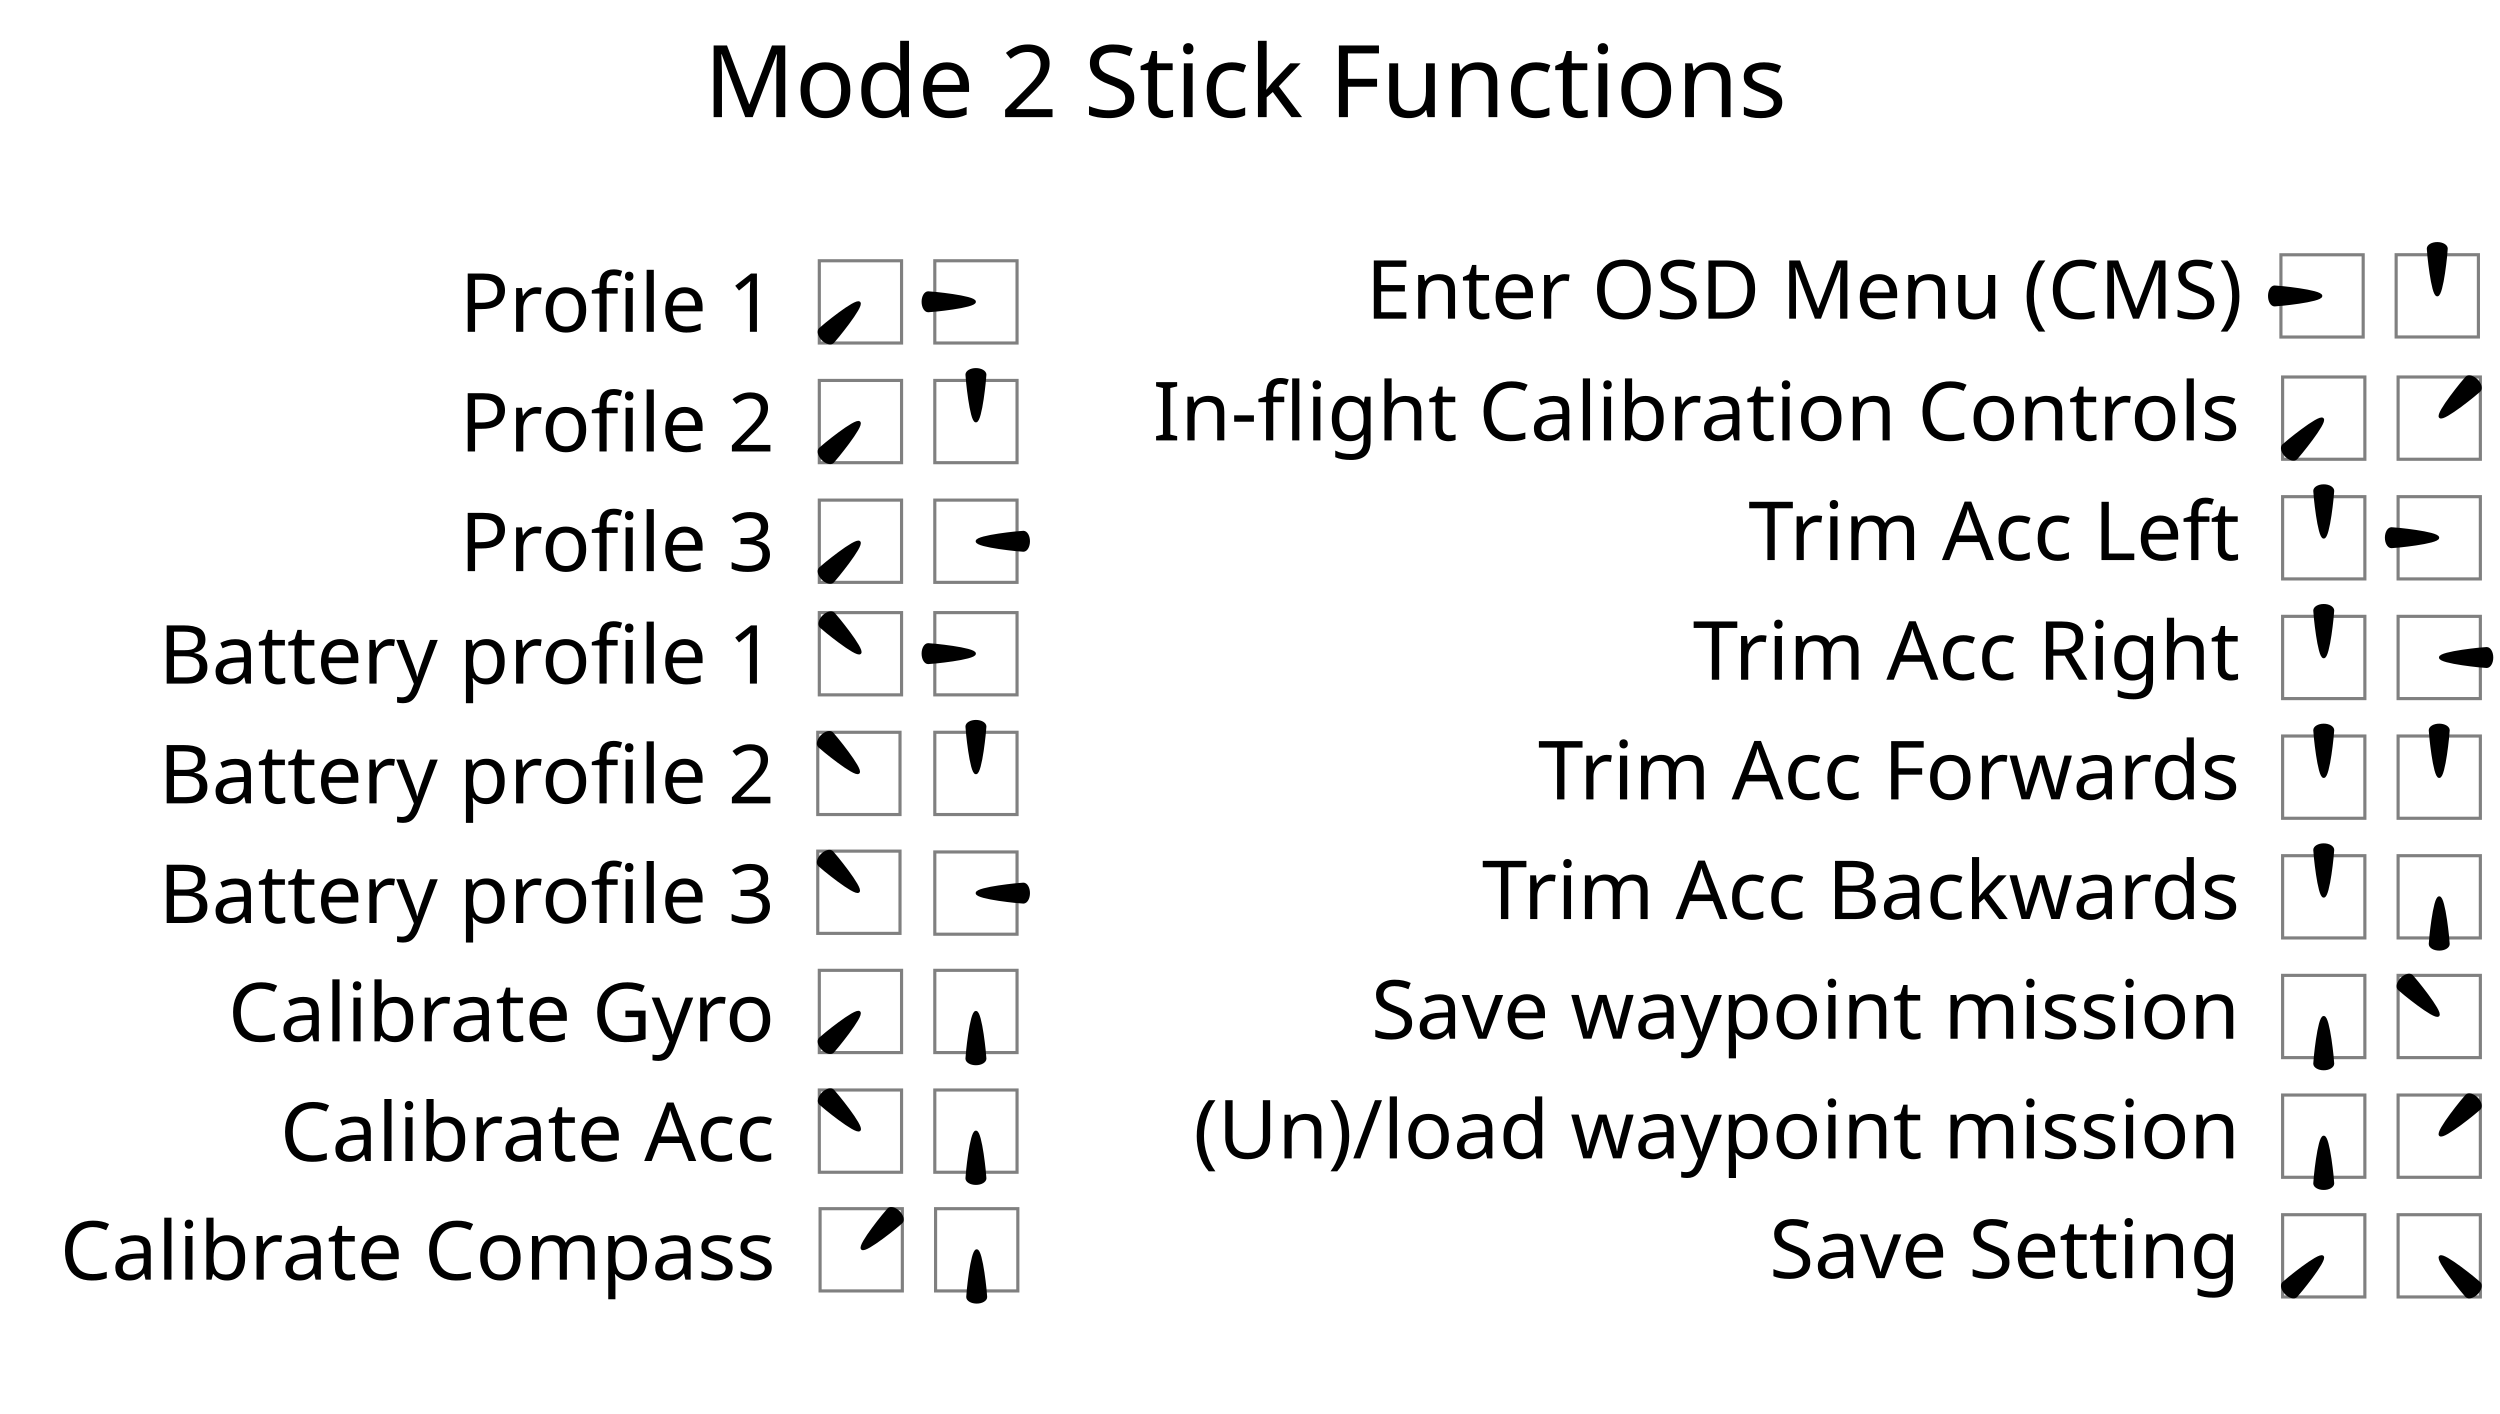
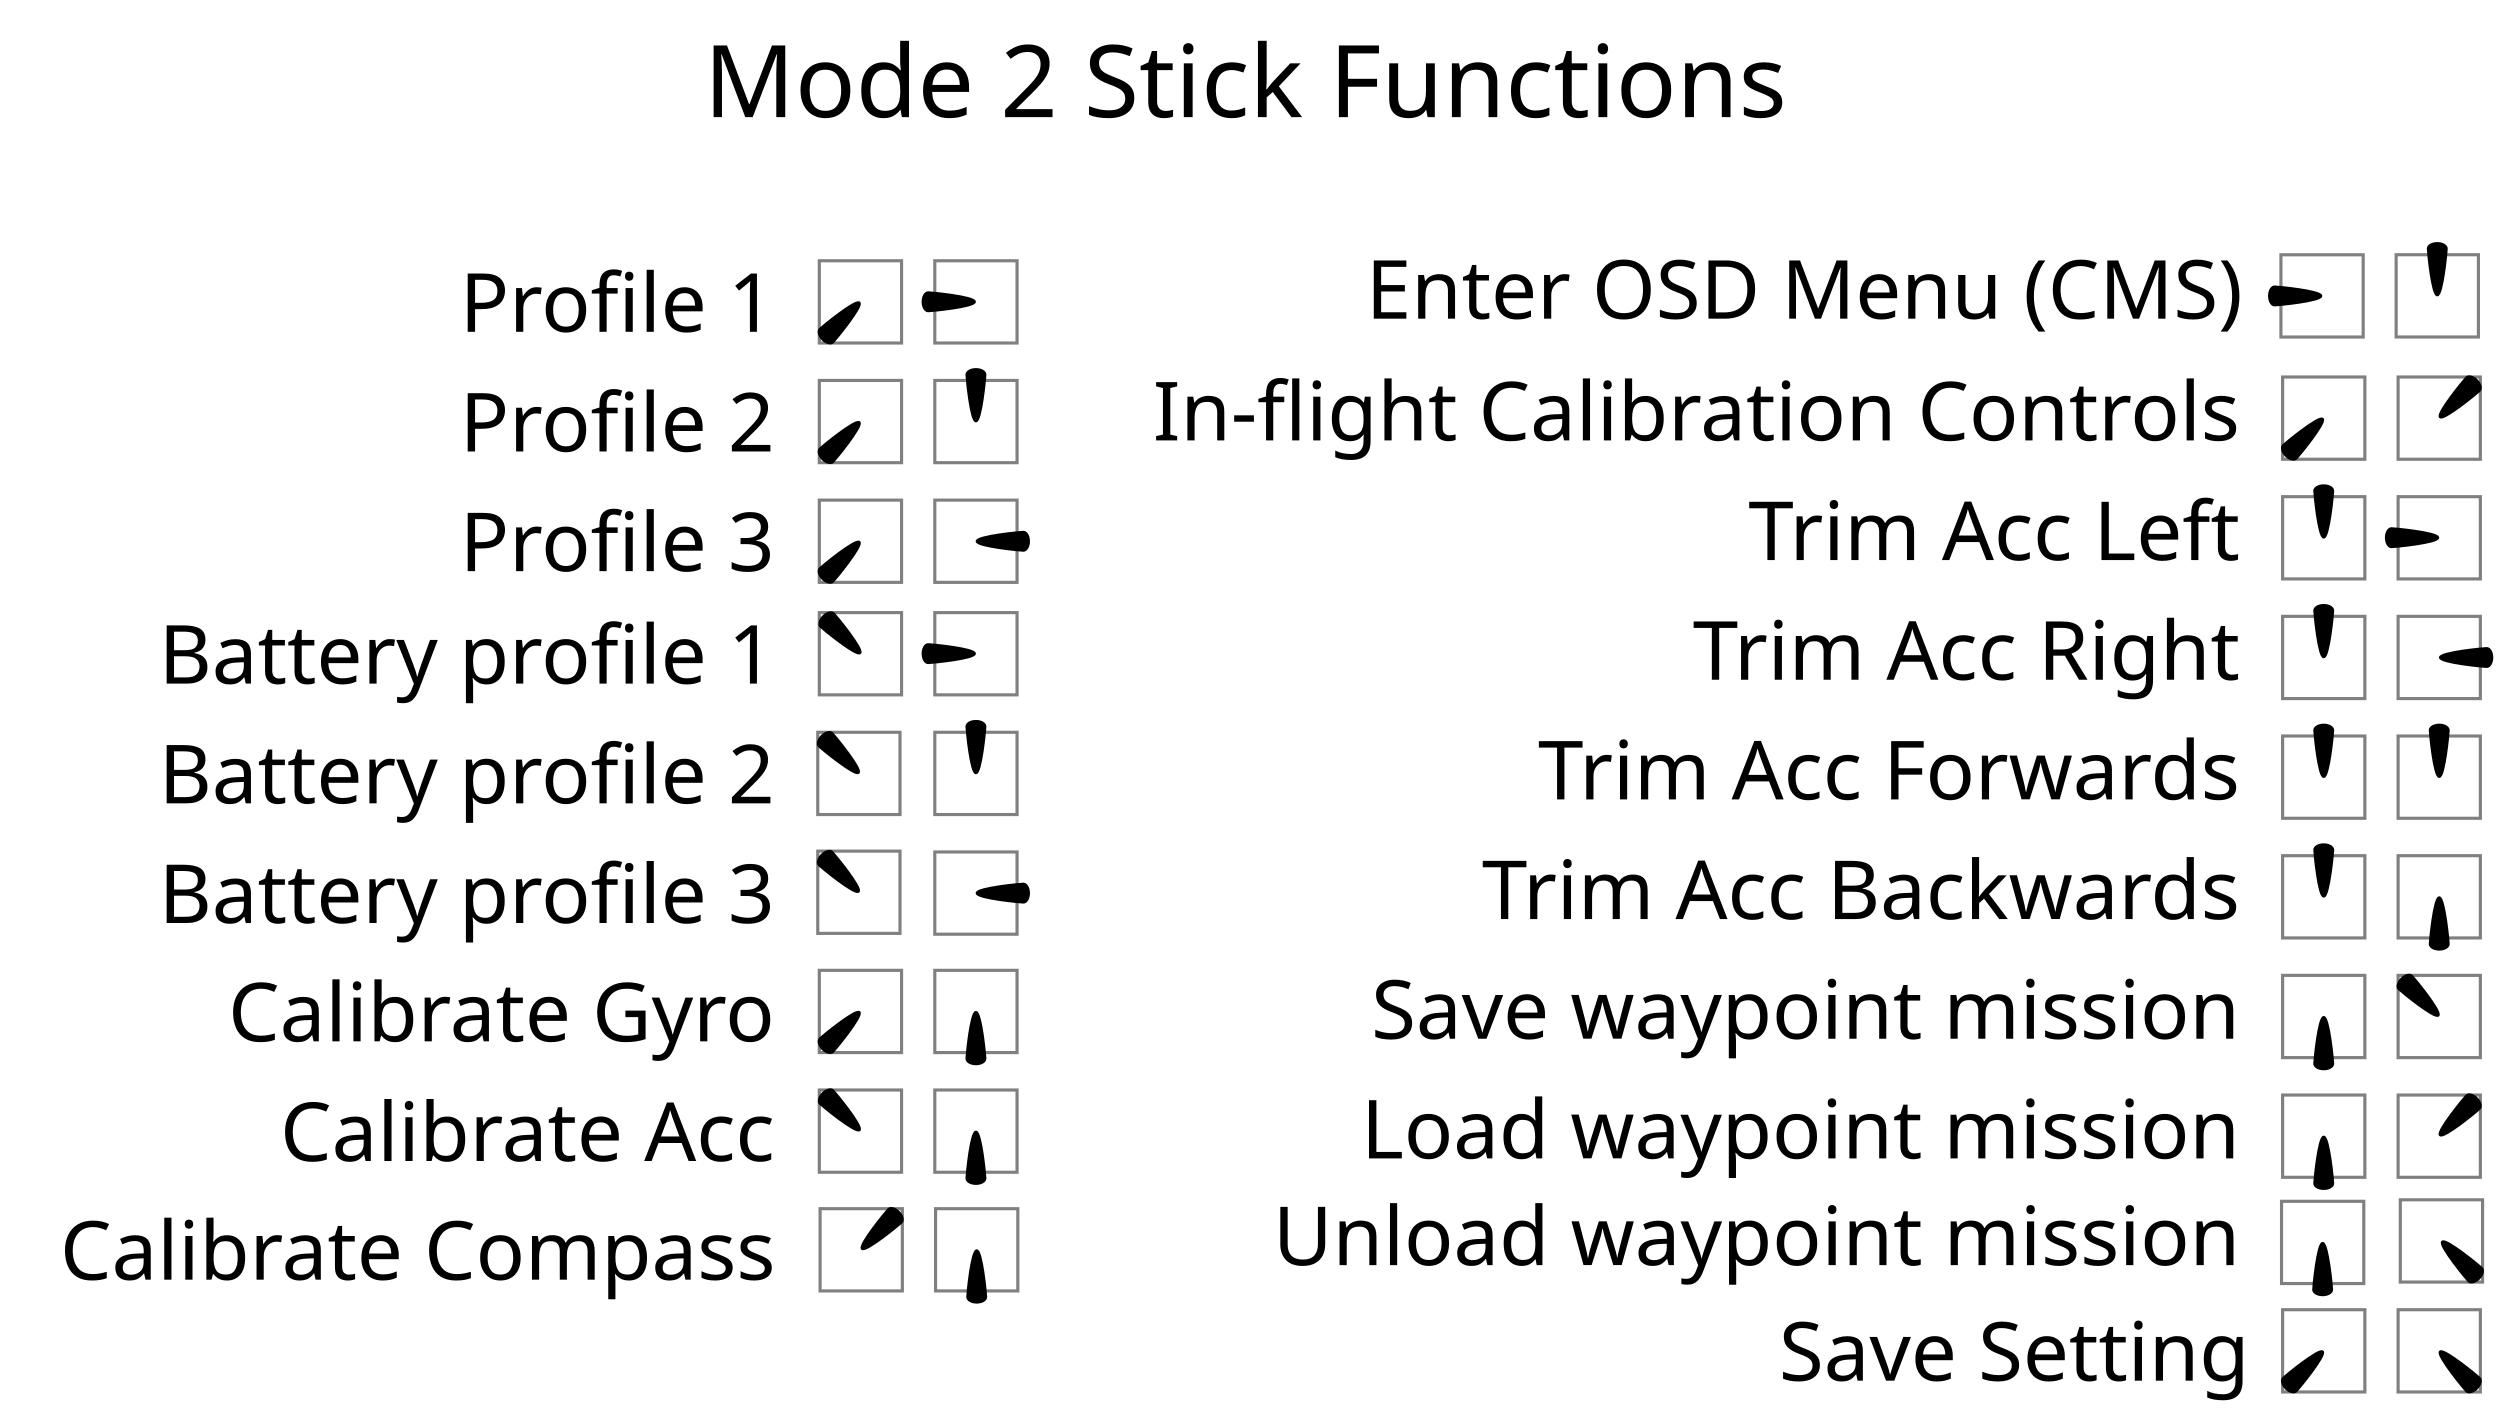
<svg xmlns="http://www.w3.org/2000/svg" width="2478.596mm" height="1400.984mm" viewBox="0 0 8782.428 4964.115" id="svg2" version="1.1">
  <defs id="defs4" />
  <g id="layer1" transform="translate(2203.319,2766.37)" style="display:inline" />
  <g id="layer2" style="display:inline" transform="translate(2203.319,3074.638)" />
  <g id="layer3" style="display:inline" transform="translate(2203.319,3074.638)" />
  <g style="display:inline" id="g4169" transform="translate(2203.319,3074.638)" />
  <g id="g4173" style="display:inline" transform="translate(2203.319,3074.638)" />
  <g style="display:inline" id="g4177" transform="translate(2203.319,3074.638)" />
  <g id="g4181" style="display:inline" transform="translate(2203.319,3074.638)" />
  <g style="display:inline" id="g4161" transform="translate(2203.319,3074.638)" />
  <g id="g4165" style="display:inline" transform="translate(2203.319,3074.638)" />
  <g id="g4157" style="display:inline" transform="translate(2203.319,3074.638)">
    <rect ry="0" y="-2158.582" x="674.892" height="288.943" width="288.943" id="rect4667" style="display:inline;opacity:1;fill:none;fill-opacity:1;stroke:#808080;stroke-width:11.057;stroke-miterlimit:4;stroke-dasharray:none;stroke-opacity:1" />
    <path style="display:inline;opacity:1;fill:#000000;fill-opacity:1;stroke:#000000;stroke-width:8.078;stroke-miterlimit:4;stroke-dasharray:none;stroke-opacity:1" d="m 723.11,-1872.374 c -7.476,7.476 -23.915,3.159 -36.716,-9.643 -12.802,-12.802 -17.119,-29.24 -9.643,-36.716 7.476,-7.476 126.057,-105.302 138.859,-92.5 12.802,12.802 -85.024,131.383 -92.5,138.859 z" id="path4673" />
    <rect style="display:inline;opacity:1;fill:none;fill-opacity:1;stroke:#808080;stroke-width:11.057;stroke-miterlimit:4;stroke-dasharray:none;stroke-opacity:1" id="rect4689" width="288.943" height="288.943" x="1080.607" y="-2158.582" ry="0" />
    <path style="display:inline;opacity:1;fill:#000000;fill-opacity:1;stroke:#000000;stroke-width:8.078;stroke-miterlimit:4;stroke-dasharray:none;stroke-opacity:1" d="m 1057.388,-1981.696 c -10.573,0 -19.144,-14.677 -19.144,-32.781 0,-18.104 8.571,-32.781 19.144,-32.781 10.573,0 163.596,14.677 163.596,32.781 0,18.104 -153.023,32.781 -163.596,32.781 z" id="path4705" />
    <text id="text4709" y="-1909.102" x="533.558" style="font-style:normal;font-weight:normal;line-height:0%;font-family:sans-serif;letter-spacing:0px;word-spacing:0px;fill:#000000;fill-opacity:1;stroke:none;stroke-width:1px;stroke-linecap:butt;stroke-linejoin:miter;stroke-opacity:1" xml:space="preserve">
      <tspan style="font-size:286.599px;line-height:1.25;text-align:end;text-anchor:end" id="tspan4711" y="-1909.102" x="533.558">Profile 1</tspan>
    </text>
    <rect style="display:inline;opacity:1;fill:none;fill-opacity:1;stroke:#808080;stroke-width:11.057;stroke-miterlimit:4;stroke-dasharray:none;stroke-opacity:1" id="rect4719" width="288.943" height="288.943" x="674.892" y="-1738.175" ry="0" />
    <path id="path4725" d="m 723.11,-1451.965 c -7.476,7.476 -23.915,3.159 -36.716,-9.643 -12.802,-12.802 -17.119,-29.24 -9.643,-36.716 7.476,-7.476 126.057,-105.302 138.859,-92.5 12.802,12.802 -85.024,131.383 -92.5,138.859 z" style="display:inline;opacity:1;fill:#000000;fill-opacity:1;stroke:#000000;stroke-width:8.078;stroke-miterlimit:4;stroke-dasharray:none;stroke-opacity:1" />
    <rect ry="0" y="-1738.175" x="1080.607" height="288.943" width="288.943" id="rect4741" style="display:inline;opacity:1;fill:none;fill-opacity:1;stroke:#808080;stroke-width:11.057;stroke-miterlimit:4;stroke-dasharray:none;stroke-opacity:1" />
    <path style="opacity:1;fill:#000000;fill-opacity:1;stroke:#000000;stroke-width:8.078;stroke-miterlimit:4;stroke-dasharray:none;stroke-opacity:1" d="m 1257.859,-1758.416 c 0,-10.573 -14.677,-19.144 -32.781,-19.144 -18.104,0 -32.781,8.571 -32.781,19.144 0,10.573 14.677,163.596 32.781,163.596 18.104,0 32.781,-153.023 32.781,-163.596 z" id="path4759" />
    <text xml:space="preserve" style="font-style:normal;font-weight:normal;line-height:0%;font-family:sans-serif;letter-spacing:0px;word-spacing:0px;fill:#000000;fill-opacity:1;stroke:none;stroke-width:1px;stroke-linecap:butt;stroke-linejoin:miter;stroke-opacity:1" x="533.558" y="-1488.694" id="text4761">
      <tspan x="533.558" y="-1488.694" id="tspan4763" style="font-size:286.599px;line-height:1.25;text-align:end;text-anchor:end">Profile 2</tspan>
    </text>
    <rect ry="0" y="-1317.766" x="674.892" height="288.943" width="288.943" id="rect4771" style="display:inline;opacity:1;fill:none;fill-opacity:1;stroke:#808080;stroke-width:11.057;stroke-miterlimit:4;stroke-dasharray:none;stroke-opacity:1" />
    <path style="display:inline;opacity:1;fill:#000000;fill-opacity:1;stroke:#000000;stroke-width:8.078;stroke-miterlimit:4;stroke-dasharray:none;stroke-opacity:1" d="m 723.11,-1031.557 c -7.476,7.476 -23.915,3.159 -36.716,-9.643 -12.802,-12.802 -17.119,-29.24 -9.643,-36.716 7.476,-7.476 126.057,-105.302 138.859,-92.5 12.802,12.802 -85.024,131.383 -92.5,138.859 z" id="path4777" />
    <rect style="display:inline;opacity:1;fill:none;fill-opacity:1;stroke:#808080;stroke-width:11.057;stroke-miterlimit:4;stroke-dasharray:none;stroke-opacity:1" id="rect4793" width="288.943" height="288.943" x="1080.607" y="-1317.766" ry="0" />
    <path id="path4807" d="m 1391.749,-1205.936 c 10.573,0 19.144,14.677 19.144,32.781 0,18.104 -8.571,32.781 -19.144,32.781 -10.573,10e-5 -163.596,-14.677 -163.596,-32.781 0,-18.104 153.023,-32.781 163.596,-32.781 z" style="display:inline;opacity:1;fill:#000000;fill-opacity:1;stroke:#000000;stroke-width:8.078;stroke-miterlimit:4;stroke-dasharray:none;stroke-opacity:1" />
    <text id="text4813" y="-1068.286" x="533.558" style="font-style:normal;font-weight:normal;line-height:0%;font-family:sans-serif;letter-spacing:0px;word-spacing:0px;fill:#000000;fill-opacity:1;stroke:none;stroke-width:1px;stroke-linecap:butt;stroke-linejoin:miter;stroke-opacity:1" xml:space="preserve">
      <tspan style="font-size:286.599px;line-height:1.25;text-align:end;text-anchor:end" id="tspan4815" y="-1068.286" x="533.558">Profile 3</tspan>
    </text>
    <rect style="display:inline;opacity:1;fill:none;fill-opacity:1;stroke:#808080;stroke-width:11.057;stroke-miterlimit:4;stroke-dasharray:none;stroke-opacity:1" id="rect4823" width="288.943" height="288.943" x="674.892" y="334.09" ry="0" />
    <path id="path4829" d="m 723.11,620.299 c -7.476,7.476 -23.915,3.159 -36.716,-9.643 -12.802,-12.802 -17.119,-29.24 -9.643,-36.716 7.476,-7.476 126.057,-105.302 138.859,-92.5 12.802,12.802 -85.024,131.383 -92.5,138.859 z" style="display:inline;opacity:1;fill:#000000;fill-opacity:1;stroke:#000000;stroke-width:8.078;stroke-miterlimit:4;stroke-dasharray:none;stroke-opacity:1" />
    <rect ry="0" y="334.09" x="1080.607" height="288.943" width="288.943" id="rect4845" style="display:inline;opacity:1;fill:none;fill-opacity:1;stroke:#808080;stroke-width:11.057;stroke-miterlimit:4;stroke-dasharray:none;stroke-opacity:1" />
    <path id="path4849" d="m 1257.859,644.361 c 0,10.573 -14.677,19.144 -32.781,19.144 -18.104,0 -32.781,-8.571 -32.781,-19.144 0,-10.573 14.677,-163.596 32.781,-163.596 18.104,0 32.781,153.023 32.781,163.596 z" style="display:inline;opacity:1;fill:#000000;fill-opacity:1;stroke:#000000;stroke-width:8.078;stroke-miterlimit:4;stroke-dasharray:none;stroke-opacity:1" />
    <text xml:space="preserve" style="font-style:normal;font-weight:normal;line-height:0%;font-family:sans-serif;letter-spacing:0px;word-spacing:0px;fill:#000000;fill-opacity:1;stroke:none;stroke-width:1px;stroke-linecap:butt;stroke-linejoin:miter;stroke-opacity:1" x="533.558" y="583.571" id="text4865">
      <tspan x="533.558" y="583.571" id="tspan4867" style="font-size:286.599px;line-height:1.25;text-align:end;text-anchor:end">Calibrate Gyro</tspan>
    </text>
    <rect style="display:inline;opacity:1;fill:none;fill-opacity:1;stroke:#808080;stroke-width:11.057;stroke-miterlimit:4;stroke-dasharray:none;stroke-opacity:1" id="rect4875" width="288.943" height="288.943" x="674.892" y="754.498" ry="0" />
    <path style="display:inline;opacity:1;fill:#000000;fill-opacity:1;stroke:#000000;stroke-width:8.078;stroke-miterlimit:4;stroke-dasharray:none;stroke-opacity:1" d="m 723.615,756.365 c -7.476,-7.476 -23.915,-3.159 -36.716,9.643 -12.802,12.802 -17.119,29.24 -9.643,36.716 7.476,7.476 126.057,105.302 138.859,92.5 12.802,-12.802 -85.024,-131.383 -92.5,-138.859 z" id="path4887" />
    <rect ry="0" y="754.498" x="1080.607" height="288.943" width="288.943" id="rect4897" style="display:inline;opacity:1;fill:none;fill-opacity:1;stroke:#808080;stroke-width:11.057;stroke-miterlimit:4;stroke-dasharray:none;stroke-opacity:1" />
    <path id="path4901" d="m 1257.859,1064.769 c 0,10.573 -14.677,19.144 -32.781,19.144 -18.104,0 -32.781,-8.571 -32.781,-19.144 0,-10.573 14.677,-163.596 32.781,-163.596 18.104,0 32.781,153.023 32.781,163.596 z" style="display:inline;opacity:1;fill:#000000;fill-opacity:1;stroke:#000000;stroke-width:8.078;stroke-miterlimit:4;stroke-dasharray:none;stroke-opacity:1" />
    <text xml:space="preserve" style="font-style:normal;font-weight:normal;line-height:0%;font-family:sans-serif;letter-spacing:0px;word-spacing:0px;fill:#000000;fill-opacity:1;stroke:none;stroke-width:1px;stroke-linecap:butt;stroke-linejoin:miter;stroke-opacity:1" x="533.558" y="1003.979" id="text4917">
      <tspan x="533.558" y="1003.979" id="tspan4919" style="font-size:286.599px;line-height:1.25;text-align:end;text-anchor:end">Calibrate Acc</tspan>
    </text>
    <rect ry="0" y="1171.429" x="677.619" height="288.943" width="288.943" id="rect4927" style="display:inline;opacity:1;fill:none;fill-opacity:1;stroke:#808080;stroke-width:11.057;stroke-miterlimit:4;stroke-dasharray:none;stroke-opacity:1" />
    <path style="display:inline;opacity:1;fill:#000000;fill-opacity:1;stroke:#000000;stroke-width:8.078;stroke-miterlimit:4;stroke-dasharray:none;stroke-opacity:1" d="m 917.46,1173.295 c 7.476,-7.476 23.915,-3.159 36.716,9.643 12.802,12.802 17.119,29.24 9.643,36.716 -7.476,7.476 -126.057,105.302 -138.859,92.5 -12.802,-12.802 85.024,-131.383 92.5,-138.859 z" id="path4937" />
    <rect style="display:inline;opacity:1;fill:none;fill-opacity:1;stroke:#808080;stroke-width:11.057;stroke-miterlimit:4;stroke-dasharray:none;stroke-opacity:1" id="rect4949" width="288.943" height="288.943" x="1083.333" y="1171.429" ry="0" />
    <path style="display:inline;opacity:1;fill:#000000;fill-opacity:1;stroke:#000000;stroke-width:8.078;stroke-miterlimit:4;stroke-dasharray:none;stroke-opacity:1" d="m 1260.586,1481.7 c 0,10.573 -14.677,19.144 -32.781,19.144 -18.104,0 -32.781,-8.571 -32.781,-19.144 0,-10.573 14.677,-163.596 32.781,-163.596 18.104,0 32.781,153.023 32.781,163.596 z" id="path4953" />
    <text id="text4969" y="1420.909" x="536.284" style="font-style:normal;font-weight:normal;line-height:0%;font-family:sans-serif;letter-spacing:0px;word-spacing:0px;fill:#000000;fill-opacity:1;stroke:none;stroke-width:1px;stroke-linecap:butt;stroke-linejoin:miter;stroke-opacity:1" xml:space="preserve">
      <tspan style="font-size:286.599px;line-height:1.25;text-align:end;text-anchor:end" id="tspan4971" y="1420.909" x="536.284">Calibrate Compass</tspan>
    </text>
    <rect ry="0" y="-1750.241" x="5815.433" height="288.943" width="288.943" id="rect5607" style="display:inline;opacity:1;fill:none;fill-opacity:1;stroke:#808080;stroke-width:11.057;stroke-miterlimit:4;stroke-dasharray:none;stroke-opacity:1" />
    <path style="display:inline;opacity:1;fill:#000000;fill-opacity:1;stroke:#000000;stroke-width:8.078;stroke-miterlimit:4;stroke-dasharray:none;stroke-opacity:1" d="m 5863.65,-1464.032 c -7.476,7.476 -23.915,3.159 -36.716,-9.643 -12.802,-12.802 -17.119,-29.24 -9.643,-36.716 7.476,-7.476 126.057,-105.302 138.859,-92.5 12.802,12.802 -85.024,131.383 -92.5,138.859 z" id="path5613" />
    <rect style="display:inline;opacity:1;fill:none;fill-opacity:1;stroke:#808080;stroke-width:11.057;stroke-miterlimit:4;stroke-dasharray:none;stroke-opacity:1" id="rect5629" width="288.943" height="288.943" x="6221.147" y="-1750.241" ry="0" />
    <path id="path5639" d="m 6460.989,-1748.375 c 7.476,-7.476 23.915,-3.159 36.716,9.643 12.802,12.802 17.119,29.24 9.643,36.716 -7.476,7.476 -126.057,105.302 -138.859,92.5 -12.802,-12.802 85.024,-131.383 92.5,-138.859 z" style="display:inline;opacity:1;fill:#000000;fill-opacity:1;stroke:#000000;stroke-width:8.078;stroke-miterlimit:4;stroke-dasharray:none;stroke-opacity:1" />
    <text id="text5649" y="-1527.555" x="5680.797" style="font-style:normal;font-weight:normal;line-height:0%;font-family:sans-serif;letter-spacing:0px;word-spacing:0px;fill:#000000;fill-opacity:1;stroke:none;stroke-width:1px;stroke-linecap:butt;stroke-linejoin:miter;stroke-opacity:1" xml:space="preserve">
      <tspan style="font-size:286.599px;line-height:1.25;text-align:end;text-anchor:end" id="tspan5651" y="-1527.555" x="5680.797">In-flight Calibration Controls</tspan>
    </text>
    <rect style="display:inline;opacity:1;fill:none;fill-opacity:1;stroke:#808080;stroke-width:11.057;stroke-miterlimit:4;stroke-dasharray:none;stroke-opacity:1" id="rect5659" width="288.943" height="288.943" x="5815.433" y="-1329.833" ry="0" />
    <path id="path5677" d="m 5992.685,-1350.075 c 0,-10.573 -14.677,-19.144 -32.781,-19.144 -18.104,0 -32.781,8.571 -32.781,19.144 0,10.573 14.677,163.596 32.781,163.596 18.104,0 32.781,-153.023 32.781,-163.596 z" style="opacity:1;fill:#000000;fill-opacity:1;stroke:#000000;stroke-width:8.078;stroke-miterlimit:4;stroke-dasharray:none;stroke-opacity:1" />
    <rect ry="0" y="-1329.833" x="6221.147" height="288.943" width="288.943" id="rect5681" style="display:inline;opacity:1;fill:none;fill-opacity:1;stroke:#808080;stroke-width:11.057;stroke-miterlimit:4;stroke-dasharray:none;stroke-opacity:1" />
    <path id="path5697" d="m 6197.928,-1152.946 c -10.573,0 -19.144,-14.677 -19.144,-32.781 0,-18.104 8.571,-32.781 19.144,-32.781 10.573,0 163.596,14.677 163.596,32.781 0,18.104 -153.023,32.781 -163.596,32.781 z" style="display:inline;opacity:1;fill:#000000;fill-opacity:1;stroke:#000000;stroke-width:8.078;stroke-miterlimit:4;stroke-dasharray:none;stroke-opacity:1" />
    <text xml:space="preserve" style="font-style:normal;font-weight:normal;line-height:0%;font-family:sans-serif;letter-spacing:0px;word-spacing:0px;fill:#000000;fill-opacity:1;stroke:none;stroke-width:1px;stroke-linecap:butt;stroke-linejoin:miter;stroke-opacity:1" x="5680.797" y="-1107.147" id="text5701">
      <tspan x="5680.797" y="-1107.147" id="tspan5703" style="font-size:286.599px;line-height:1.25;text-align:end;text-anchor:end">Trim Acc Left</tspan>
    </text>
    <rect style="display:inline;opacity:1;fill:none;fill-opacity:1;stroke:#808080;stroke-width:11.057;stroke-miterlimit:4;stroke-dasharray:none;stroke-opacity:1" id="rect5711" width="288.943" height="288.943" x="5815.433" y="-909.425" ry="0" />
    <path id="path5729" d="m 5992.685,-929.667 c 0,-10.573 -14.677,-19.144 -32.781,-19.144 -18.104,0 -32.781,8.571 -32.781,19.144 0,10.573 14.677,163.596 32.781,163.596 18.104,0 32.781,-153.023 32.781,-163.596 z" style="opacity:1;fill:#000000;fill-opacity:1;stroke:#000000;stroke-width:8.078;stroke-miterlimit:4;stroke-dasharray:none;stroke-opacity:1" />
    <rect ry="0" y="-909.425" x="6221.147" height="288.943" width="288.943" id="rect5733" style="display:inline;opacity:1;fill:none;fill-opacity:1;stroke:#808080;stroke-width:11.057;stroke-miterlimit:4;stroke-dasharray:none;stroke-opacity:1" />
    <path style="display:inline;opacity:1;fill:#000000;fill-opacity:1;stroke:#000000;stroke-width:8.078;stroke-miterlimit:4;stroke-dasharray:none;stroke-opacity:1" d="m 6532.289,-797.595 c 10.573,0 19.144,14.677 19.144,32.781 0,18.104 -8.571,32.781 -19.144,32.781 -10.573,0 -163.596,-14.677 -163.596,-32.781 0,-18.104 153.023,-32.781 163.596,-32.781 z" id="path5747" />
    <text xml:space="preserve" style="font-style:normal;font-weight:normal;line-height:0%;font-family:sans-serif;letter-spacing:0px;word-spacing:0px;fill:#000000;fill-opacity:1;stroke:none;stroke-width:1px;stroke-linecap:butt;stroke-linejoin:miter;stroke-opacity:1" x="5680.797" y="-686.739" id="text5753">
      <tspan x="5680.797" y="-686.739" id="tspan5755" style="font-size:286.599px;line-height:1.25;text-align:end;text-anchor:end">Trim Acc Right</tspan>
    </text>
    <rect ry="0" y="-489.017" x="5815.433" height="288.943" width="288.943" id="rect5763" style="display:inline;opacity:1;fill:none;fill-opacity:1;stroke:#808080;stroke-width:11.057;stroke-miterlimit:4;stroke-dasharray:none;stroke-opacity:1" />
    <path style="opacity:1;fill:#000000;fill-opacity:1;stroke:#000000;stroke-width:8.078;stroke-miterlimit:4;stroke-dasharray:none;stroke-opacity:1" d="m 5992.685,-509.258 c 0,-10.573 -14.677,-19.144 -32.781,-19.144 -18.104,0 -32.781,8.571 -32.781,19.144 0,10.573 14.677,163.596 32.781,163.596 18.104,0 32.781,-153.023 32.781,-163.596 z" id="path5781" />
    <rect style="display:inline;opacity:1;fill:none;fill-opacity:1;stroke:#808080;stroke-width:11.057;stroke-miterlimit:4;stroke-dasharray:none;stroke-opacity:1" id="rect5785" width="288.943" height="288.943" x="6221.147" y="-489.017" ry="0" />
    <path id="path5803" d="m 6398.4,-509.258 c 0,-10.573 -14.677,-19.144 -32.781,-19.144 -18.104,0 -32.781,8.571 -32.781,19.144 0,10.573 14.677,163.596 32.781,163.596 18.104,0 32.781,-153.023 32.781,-163.596 z" style="opacity:1;fill:#000000;fill-opacity:1;stroke:#000000;stroke-width:8.078;stroke-miterlimit:4;stroke-dasharray:none;stroke-opacity:1" />
    <text id="text5805" y="-266.331" x="5680.797" style="font-style:normal;font-weight:normal;line-height:0%;font-family:sans-serif;letter-spacing:0px;word-spacing:0px;fill:#000000;fill-opacity:1;stroke:none;stroke-width:1px;stroke-linecap:butt;stroke-linejoin:miter;stroke-opacity:1" xml:space="preserve">
      <tspan style="font-size:286.599px;line-height:1.25;text-align:end;text-anchor:end" id="tspan5807" y="-266.331" x="5680.797">Trim Acc Forwards</tspan>
    </text>
    <rect style="display:inline;opacity:1;fill:none;fill-opacity:1;stroke:#808080;stroke-width:11.057;stroke-miterlimit:4;stroke-dasharray:none;stroke-opacity:1" id="rect5815" width="288.943" height="288.943" x="5815.433" y="-68.609" ry="0" />
    <path id="path5833" d="m 5992.685,-88.85 c 0,-10.573 -14.677,-19.144 -32.781,-19.144 -18.104,0 -32.781,8.571 -32.781,19.144 0,10.573 14.677,163.596 32.781,163.596 18.104,0 32.781,-153.023 32.781,-163.596 z" style="opacity:1;fill:#000000;fill-opacity:1;stroke:#000000;stroke-width:8.078;stroke-miterlimit:4;stroke-dasharray:none;stroke-opacity:1" />
    <rect ry="0" y="-68.609" x="6221.147" height="288.943" width="288.943" id="rect5837" style="display:inline;opacity:1;fill:none;fill-opacity:1;stroke:#808080;stroke-width:11.057;stroke-miterlimit:4;stroke-dasharray:none;stroke-opacity:1" />
    <path id="path5841" d="m 6398.4,241.662 c 0,10.573 -14.677,19.144 -32.781,19.144 -18.104,0 -32.781,-8.571 -32.781,-19.144 0,-10.573 14.677,-163.596 32.781,-163.596 18.104,0 32.781,153.023 32.781,163.596 z" style="display:inline;opacity:1;fill:#000000;fill-opacity:1;stroke:#000000;stroke-width:8.078;stroke-miterlimit:4;stroke-dasharray:none;stroke-opacity:1" />
    <text xml:space="preserve" style="font-style:normal;font-weight:normal;line-height:0%;font-family:sans-serif;letter-spacing:0px;word-spacing:0px;fill:#000000;fill-opacity:1;stroke:none;stroke-width:1px;stroke-linecap:butt;stroke-linejoin:miter;stroke-opacity:1" x="5680.797" y="154.078" id="text5857">
      <tspan x="5680.797" y="154.078" id="tspan5859" style="font-size:286.599px;line-height:1.25;text-align:end;text-anchor:end">Trim Acc Backwards</tspan>
    </text>
    <rect ry="0" y="351.799" x="5815.433" height="288.943" width="288.943" id="rect5867" style="display:inline;opacity:1;fill:none;fill-opacity:1;stroke:#808080;stroke-width:11.057;stroke-miterlimit:4;stroke-dasharray:none;stroke-opacity:1" />
    <path id="path5871" d="m 5992.685,662.071 c 0,10.573 -14.677,19.144 -32.781,19.144 -18.104,0 -32.781,-8.571 -32.781,-19.144 0,-10.573 14.677,-163.596 32.781,-163.596 18.104,0 32.781,153.023 32.781,163.596 z" style="display:inline;opacity:1;fill:#000000;fill-opacity:1;stroke:#000000;stroke-width:8.078;stroke-miterlimit:4;stroke-dasharray:none;stroke-opacity:1" />
    <rect style="display:inline;opacity:1;fill:none;fill-opacity:1;stroke:#808080;stroke-width:11.057;stroke-miterlimit:4;stroke-dasharray:none;stroke-opacity:1" id="rect5889" width="288.943" height="288.943" x="6221.147" y="351.799" ry="0" />
    <path style="display:inline;opacity:1;fill:#000000;fill-opacity:1;stroke:#000000;stroke-width:8.078;stroke-miterlimit:4;stroke-dasharray:none;stroke-opacity:1" d="m 6269.87,353.666 c -7.476,-7.476 -23.915,-3.159 -36.716,9.643 -12.802,12.802 -17.119,29.24 -9.643,36.716 7.476,7.476 126.057,105.302 138.859,92.5 12.802,-12.802 -85.024,-131.383 -92.5,-138.859 z" id="path5901" />
    <text id="text5909" y="574.486" x="5680.797" style="font-style:normal;font-weight:normal;line-height:0%;font-family:sans-serif;letter-spacing:0px;word-spacing:0px;fill:#000000;fill-opacity:1;stroke:none;stroke-width:1px;stroke-linecap:butt;stroke-linejoin:miter;stroke-opacity:1" xml:space="preserve">
      <tspan style="font-size:286.599px;line-height:1.25;text-align:end;text-anchor:end" id="tspan5911" y="574.486" x="5680.797">Save waypoint mission</tspan>
    </text>
    <rect ry="0" y="772.208" x="5815.433" height="288.943" width="288.943" id="rect5919" style="display:inline;opacity:1;fill:none;fill-opacity:1;stroke:#808080;stroke-width:11.057;stroke-miterlimit:4;stroke-dasharray:none;stroke-opacity:1" />
    <path id="path5923" d="m 5992.685,1082.479 c 0,10.573 -14.677,19.144 -32.781,19.144 -18.104,0 -32.781,-8.571 -32.781,-19.144 0,-10.573 14.677,-163.596 32.781,-163.596 18.104,0 32.781,153.023 32.781,163.596 z" style="display:inline;opacity:1;fill:#000000;fill-opacity:1;stroke:#000000;stroke-width:8.078;stroke-miterlimit:4;stroke-dasharray:none;stroke-opacity:1" />
+     <rect ry="0" y="1145.494" x="5811.629" height="288.943" width="288.943" id="rect5919-7" style="display:inline;fill:none;fill-opacity:1;stroke:#808080;stroke-width:11.057;stroke-miterlimit:4;stroke-dasharray:none;stroke-opacity:1" />
+     <path id="path5923-5" d="m 5988.881,1455.765 c 0,10.573 -14.677,19.144 -32.781,19.144 -18.104,0 -32.781,-8.571 -32.781,-19.144 0,-10.573 14.677,-163.596 32.781,-163.596 18.104,0 32.781,153.023 32.781,163.596 z" style="display:inline;fill:#000000;fill-opacity:1;stroke:#000000;stroke-width:8.078;stroke-miterlimit:4;stroke-dasharray:none;stroke-opacity:1" />
    <rect style="display:inline;opacity:1;fill:none;fill-opacity:1;stroke:#808080;stroke-width:11.057;stroke-miterlimit:4;stroke-dasharray:none;stroke-opacity:1" id="rect5941" width="288.943" height="288.943" x="6221.147" y="772.208" ry="0" />
    <path id="path5951" d="m 6460.989,774.074 c 7.476,-7.476 23.915,-3.159 36.716,9.643 12.802,12.802 17.119,29.24 9.643,36.716 -7.476,7.476 -126.057,105.302 -138.859,92.5 -12.802,-12.802 85.024,-131.383 92.5,-138.859 z" style="display:inline;opacity:1;fill:#000000;fill-opacity:1;stroke:#000000;stroke-width:8.078;stroke-miterlimit:4;stroke-dasharray:none;stroke-opacity:1" />
    <text id="text5961" y="994.894" x="5680.797" style="font-style:normal;font-weight:normal;line-height:0%;font-family:sans-serif;letter-spacing:0px;word-spacing:0px;fill:#000000;fill-opacity:1;stroke:none;stroke-width:1px;stroke-linecap:butt;stroke-linejoin:miter;stroke-opacity:1" xml:space="preserve">
-       <tspan style="font-size:286.599px;line-height:1.25;text-align:end;text-anchor:end" id="tspan5963" y="994.894" x="5680.797">(Un)/load waypoint mission</tspan>
+       <tspan style="font-size:286.599px;line-height:1.25;text-align:end;text-anchor:end" id="tspan5963" y="994.894" x="5680.797">Load waypoint mission</tspan>
    </text>
-     <rect style="display:inline;opacity:1;fill:none;fill-opacity:1;stroke:#808080;stroke-width:11.057;stroke-miterlimit:4;stroke-dasharray:none;stroke-opacity:1" id="rect5971" width="288.943" height="288.943" x="5815.433" y="1192.616" ry="0" />
-     <path id="path5977" d="m 5863.65,1478.825 c -7.476,7.476 -23.915,3.159 -36.716,-9.643 -12.802,-12.802 -17.119,-29.24 -9.643,-36.716 7.476,-7.476 126.057,-105.302 138.859,-92.5 12.802,12.802 -85.024,131.383 -92.5,138.859 z" style="display:inline;opacity:1;fill:#000000;fill-opacity:1;stroke:#000000;stroke-width:8.078;stroke-miterlimit:4;stroke-dasharray:none;stroke-opacity:1" />
-     <rect ry="0" y="1192.616" x="6221.147" height="288.943" width="288.943" id="rect5993" style="display:inline;opacity:1;fill:none;fill-opacity:1;stroke:#808080;stroke-width:11.057;stroke-miterlimit:4;stroke-dasharray:none;stroke-opacity:1" />
-     <path id="path6001" d="m 6460.989,1478.825 c 7.476,7.476 23.915,3.159 36.716,-9.643 12.802,-12.802 17.119,-29.24 9.643,-36.716 -7.476,-7.476 -126.057,-105.302 -138.859,-92.5 -12.802,12.802 85.024,131.383 92.5,138.859 z" style="display:inline;opacity:1;fill:#000000;fill-opacity:1;stroke:#000000;stroke-width:8.078;stroke-miterlimit:4;stroke-dasharray:none;stroke-opacity:1" />
-     <text xml:space="preserve" style="font-style:normal;font-weight:normal;line-height:0%;font-family:sans-serif;letter-spacing:0px;word-spacing:0px;fill:#000000;fill-opacity:1;stroke:none;stroke-width:1px;stroke-linecap:butt;stroke-linejoin:miter;stroke-opacity:1" x="5680.797" y="1415.302" id="text6013">
-       <tspan x="5680.797" y="1415.302" id="tspan6015" style="font-size:286.599px;line-height:1.25;text-align:end;text-anchor:end">Save Setting</tspan>
+     <text id="text5961-3" y="1369.71" x="5681.546" style="font-style:normal;font-weight:normal;line-height:0%;font-family:sans-serif;letter-spacing:0px;word-spacing:0px;display:inline;fill:#000000;fill-opacity:1;stroke:none;stroke-width:1px;stroke-linecap:butt;stroke-linejoin:miter;stroke-opacity:1" xml:space="preserve">
+       <tspan style="font-size:286.599px;line-height:1.25;text-align:end;text-anchor:end" id="tspan5963-6" y="1369.71" x="5681.546">Unload waypoint mission</tspan>
+     </text>
+     <rect style="display:inline;opacity:1;fill:none;fill-opacity:1;stroke:#808080;stroke-width:11.057;stroke-miterlimit:4;stroke-dasharray:none;stroke-opacity:1" id="rect5971" width="288.943" height="288.943" x="5815.433" y="1526.366" ry="0" />
+     <path id="path5977" d="m 5863.65,1812.575 c -7.476,7.476 -23.915,3.159 -36.716,-9.643 -12.802,-12.802 -17.119,-29.24 -9.643,-36.716 7.476,-7.476 126.057,-105.302 138.859,-92.5 12.802,12.802 -85.024,131.383 -92.5,138.859 z" style="display:inline;opacity:1;fill:#000000;fill-opacity:1;stroke:#000000;stroke-width:8.078;stroke-miterlimit:4;stroke-dasharray:none;stroke-opacity:1" />
+     <rect ry="0" y="1526.366" x="6221.147" height="288.943" width="288.943" id="rect5993" style="display:inline;opacity:1;fill:none;fill-opacity:1;stroke:#808080;stroke-width:11.057;stroke-miterlimit:4;stroke-dasharray:none;stroke-opacity:1" />
+     <path id="path6001" d="m 6460.989,1812.575 c 7.476,7.476 23.915,3.159 36.716,-9.643 12.802,-12.802 17.119,-29.24 9.643,-36.716 -7.476,-7.476 -126.057,-105.302 -138.859,-92.5 -12.802,12.802 85.024,131.383 92.5,138.859 z" style="display:inline;opacity:1;fill:#000000;fill-opacity:1;stroke:#000000;stroke-width:8.078;stroke-miterlimit:4;stroke-dasharray:none;stroke-opacity:1" />
+     <rect ry="0" y="1140.247" x="6228.906" height="288.943" width="288.943" id="rect5993-3" style="display:inline;fill:none;fill-opacity:1;stroke:#808080;stroke-width:11.057;stroke-miterlimit:4;stroke-dasharray:none;stroke-opacity:1" />
+     <path id="path6001-5" d="m 6468.748,1426.456 c 7.476,7.476 23.915,3.159 36.716,-9.643 12.802,-12.802 17.119,-29.24 9.643,-36.716 -7.476,-7.476 -126.057,-105.302 -138.859,-92.5 -12.802,12.802 85.024,131.383 92.5,138.859 z" style="display:inline;fill:#000000;fill-opacity:1;stroke:#000000;stroke-width:8.078;stroke-miterlimit:4;stroke-dasharray:none;stroke-opacity:1" />
+     <text xml:space="preserve" style="font-style:normal;font-weight:normal;line-height:0%;font-family:sans-serif;letter-spacing:0px;word-spacing:0px;fill:#000000;fill-opacity:1;stroke:none;stroke-width:1px;stroke-linecap:butt;stroke-linejoin:miter;stroke-opacity:1" x="5714.682" y="1775.613" id="text6013">
+       <tspan x="5714.682" y="1775.613" id="tspan6015" style="font-size:286.599px;line-height:1.25;text-align:end;text-anchor:end">Save Setting</tspan>
    </text>
    <text xml:space="preserve" style="font-style:normal;font-weight:normal;line-height:0%;font-family:sans-serif;letter-spacing:0px;word-spacing:0px;fill:#000000;fill-opacity:1;stroke:none;stroke-width:1px;stroke-linecap:butt;stroke-linejoin:miter;stroke-opacity:1" x="5690.671" y="-1955.077" id="text4221">
      <tspan x="5690.671" y="-1955.077" id="tspan4219" style="font-size:286.599px;line-height:1.25;text-align:end;text-anchor:end">Enter OSD Menu (CMS)</tspan>
    </text>
    <text xml:space="preserve" style="font-style:normal;font-weight:normal;line-height:0%;font-family:sans-serif;letter-spacing:0px;word-spacing:0px;fill:#000000;fill-opacity:1;stroke:none;stroke-width:1px;stroke-linecap:butt;stroke-linejoin:miter;stroke-opacity:1" x="2179.281" y="-2663.062" id="text7907">
      <tspan x="2179.281" y="-2663.062" id="tspan7909" style="font-size:352.858px;line-height:1.25;text-align:center;text-anchor:middle">Mode 2 Stick Functions</tspan>
    </text>
    <rect style="display:inline;opacity:1;fill:none;fill-opacity:1;stroke:#808080;stroke-width:11.057;stroke-miterlimit:4;stroke-dasharray:none;stroke-opacity:1" id="rect927" width="288.943" height="288.943" x="674.892" y="-922.551" ry="0" />
    <rect ry="0" y="-922.551" x="1080.607" height="288.943" width="288.943" id="rect931" style="display:inline;opacity:1;fill:none;fill-opacity:1;stroke:#808080;stroke-width:11.057;stroke-miterlimit:4;stroke-dasharray:none;stroke-opacity:1" />
    <path id="path933" d="m 1057.388,-745.663 c -10.573,0 -19.144,-14.677 -19.144,-32.781 0,-18.104 8.571,-32.781 19.144,-32.781 10.573,0 163.596,14.677 163.596,32.781 0,18.104 -153.023,32.781 -163.596,32.781 z" style="display:inline;opacity:1;fill:#000000;fill-opacity:1;stroke:#000000;stroke-width:8.078;stroke-miterlimit:4;stroke-dasharray:none;stroke-opacity:1" />
    <text xml:space="preserve" style="font-style:normal;font-weight:normal;line-height:0%;font-family:sans-serif;letter-spacing:0px;word-spacing:0px;fill:#000000;fill-opacity:1;stroke:none;stroke-width:1px;stroke-linecap:butt;stroke-linejoin:miter;stroke-opacity:1" x="533.558" y="-673.07" id="text937">
      <tspan x="533.558" y="-673.07" id="tspan935" style="font-size:286.599px;line-height:1.25;text-align:end;text-anchor:end">Battery profile 1</tspan>
    </text>
    <rect style="display:inline;opacity:1;fill:none;fill-opacity:1;stroke:#808080;stroke-width:11.057;stroke-miterlimit:4;stroke-dasharray:none;stroke-opacity:1" id="rect943" width="288.943" height="288.943" x="1080.607" y="-502.142" ry="0" />
    <path id="path945" d="m 1257.859,-522.384 c 0,-10.573 -14.677,-19.144 -32.781,-19.144 -18.104,0 -32.781,8.571 -32.781,19.144 0,10.573 14.677,163.596 32.781,163.596 18.104,0 32.781,-153.023 32.781,-163.596 z" style="opacity:1;fill:#000000;fill-opacity:1;stroke:#000000;stroke-width:8.078;stroke-miterlimit:4;stroke-dasharray:none;stroke-opacity:1" />
    <text id="text949" y="-252.662" x="533.558" style="font-style:normal;font-weight:normal;line-height:0%;font-family:sans-serif;letter-spacing:0px;word-spacing:0px;fill:#000000;fill-opacity:1;stroke:none;stroke-width:1px;stroke-linecap:butt;stroke-linejoin:miter;stroke-opacity:1" xml:space="preserve">
      <tspan style="font-size:286.599px;line-height:1.25;text-align:end;text-anchor:end" id="tspan947" y="-252.662" x="533.558">Battery profile 2</tspan>
    </text>
    <rect ry="0" y="-81.734" x="1080.607" height="288.943" width="288.943" id="rect955" style="display:inline;opacity:1;fill:none;fill-opacity:1;stroke:#808080;stroke-width:11.057;stroke-miterlimit:4;stroke-dasharray:none;stroke-opacity:1" />
    <path style="display:inline;opacity:1;fill:#000000;fill-opacity:1;stroke:#000000;stroke-width:8.078;stroke-miterlimit:4;stroke-dasharray:none;stroke-opacity:1" d="m 1391.749,30.096 c 10.573,0 19.144,14.677 19.144,32.781 0,18.104 -8.571,32.781 -19.144,32.781 -10.573,1e-5 -163.596,-14.677 -163.596,-32.781 0,-18.104 153.023,-32.781 163.596,-32.781 z" id="path957" />
    <text xml:space="preserve" style="font-style:normal;font-weight:normal;line-height:0%;font-family:sans-serif;letter-spacing:0px;word-spacing:0px;fill:#000000;fill-opacity:1;stroke:none;stroke-width:1px;stroke-linecap:butt;stroke-linejoin:miter;stroke-opacity:1" x="533.558" y="167.747" id="text961">
      <tspan x="533.558" y="167.747" id="tspan959" style="font-size:286.599px;line-height:1.25;text-align:end;text-anchor:end">Battery profile 3</tspan>
    </text>
    <path id="path963" d="m 725.725,-919.416 c -7.476,-7.476 -23.915,-3.159 -36.716,9.643 -12.802,12.802 -17.119,29.24 -9.643,36.716 7.476,7.476 126.057,105.302 138.859,92.5 12.802,-12.802 -85.024,-131.383 -92.5,-138.859 z" style="display:inline;opacity:1;fill:#000000;fill-opacity:1;stroke:#000000;stroke-width:8.078;stroke-miterlimit:4;stroke-dasharray:none;stroke-opacity:1" />
    <rect ry="0" y="-502.142" x="669.438" height="288.943" width="288.943" id="rect973" style="display:inline;opacity:1;fill:none;fill-opacity:1;stroke:#808080;stroke-width:11.057;stroke-miterlimit:4;stroke-dasharray:none;stroke-opacity:1" />
    <path style="display:inline;opacity:1;fill:#000000;fill-opacity:1;stroke:#000000;stroke-width:8.078;stroke-miterlimit:4;stroke-dasharray:none;stroke-opacity:1" d="m 720.27,-499.008 c -7.476,-7.476 -23.915,-3.159 -36.716,9.643 -12.802,12.802 -17.119,29.24 -9.643,36.716 7.476,7.476 126.057,105.302 138.859,92.5 12.802,-12.802 -85.024,-131.383 -92.5,-138.859 z" id="path975" />
    <rect style="display:inline;opacity:1;fill:none;fill-opacity:1;stroke:#808080;stroke-width:11.057;stroke-miterlimit:4;stroke-dasharray:none;stroke-opacity:1" id="rect977" width="288.943" height="288.943" x="669.438" y="-84.66" ry="0" />
    <path id="path979" d="m 720.271,-81.526 c -7.476,-7.476 -23.915,-3.159 -36.716,9.643 -12.802,12.802 -17.119,29.24 -9.643,36.716 7.476,7.476 126.057,105.302 138.859,92.5 12.802,-12.802 -85.024,-131.383 -92.5,-138.859 z" style="display:inline;opacity:1;fill:#000000;fill-opacity:1;stroke:#000000;stroke-width:8.078;stroke-miterlimit:4;stroke-dasharray:none;stroke-opacity:1" />
    <rect ry="0" y="1890.829" x="-6503.22" height="288.943" width="288.943" id="rect5919-6" style="display:inline;opacity:1;fill:none;fill-opacity:1;stroke:#808080;stroke-width:11.057;stroke-miterlimit:4;stroke-dasharray:none;stroke-opacity:1" transform="scale(-1)" />
    <path id="path5923-2" d="m 6325.967,-2201.101 c 0,-10.573 14.677,-19.144 32.781,-19.144 18.104,0 32.781,8.571 32.781,19.144 0,10.573 -14.677,163.596 -32.781,163.596 -18.104,0 -32.781,-153.023 -32.781,-163.596 z" style="display:inline;opacity:1;fill:#000000;fill-opacity:1;stroke:#000000;stroke-width:8.078;stroke-miterlimit:4;stroke-dasharray:none;stroke-opacity:1" />
    <rect ry="0" y="-2179.584" x="-6098.468" height="288.943" width="288.943" id="rect5733-9" style="display:inline;opacity:1;fill:none;fill-opacity:1;stroke:#808080;stroke-width:11.057;stroke-miterlimit:4;stroke-dasharray:none;stroke-opacity:1" transform="scale(-1,1)" />
    <path style="display:inline;opacity:1;fill:#000000;fill-opacity:1;stroke:#000000;stroke-width:8.078;stroke-miterlimit:4;stroke-dasharray:none;stroke-opacity:1" d="m 5787.327,-2067.753 c -10.573,0 -19.144,14.677 -19.144,32.781 0,18.104 8.571,32.781 19.144,32.781 10.573,0 163.596,-14.677 163.596,-32.781 0,-18.104 -153.023,-32.781 -163.596,-32.781 z" id="path5747-5" />
  </g>
</svg>
